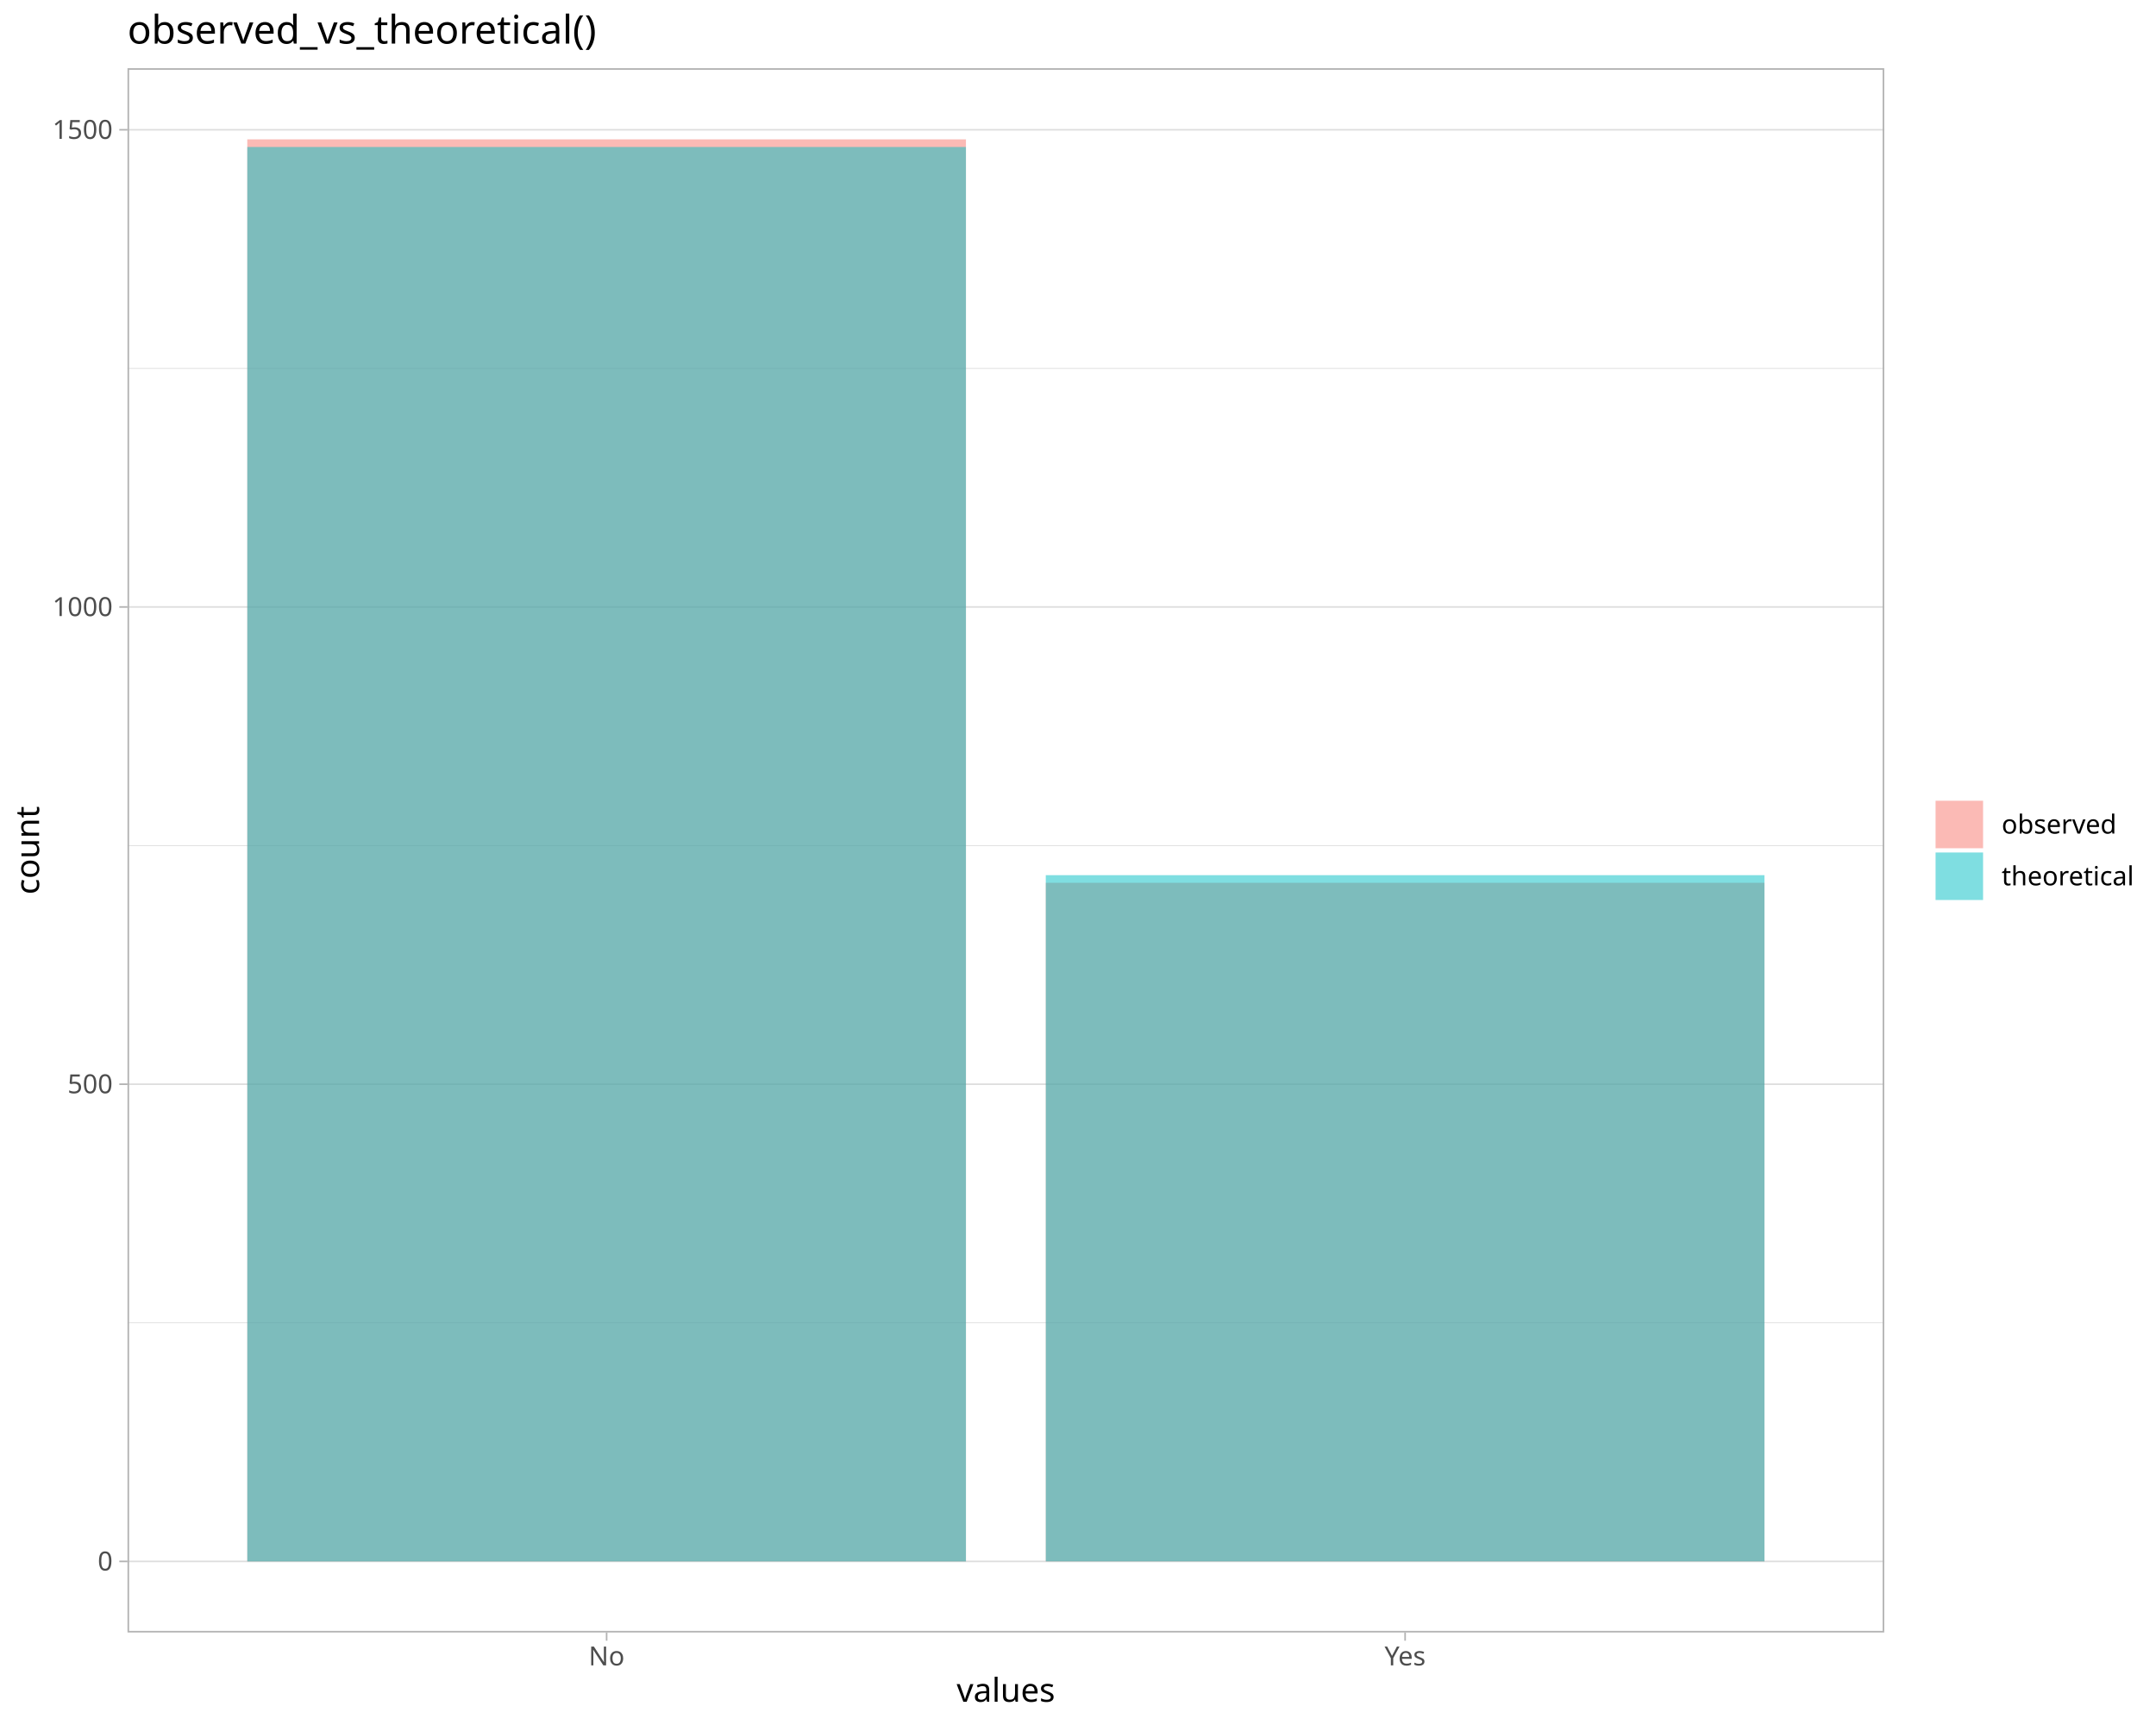
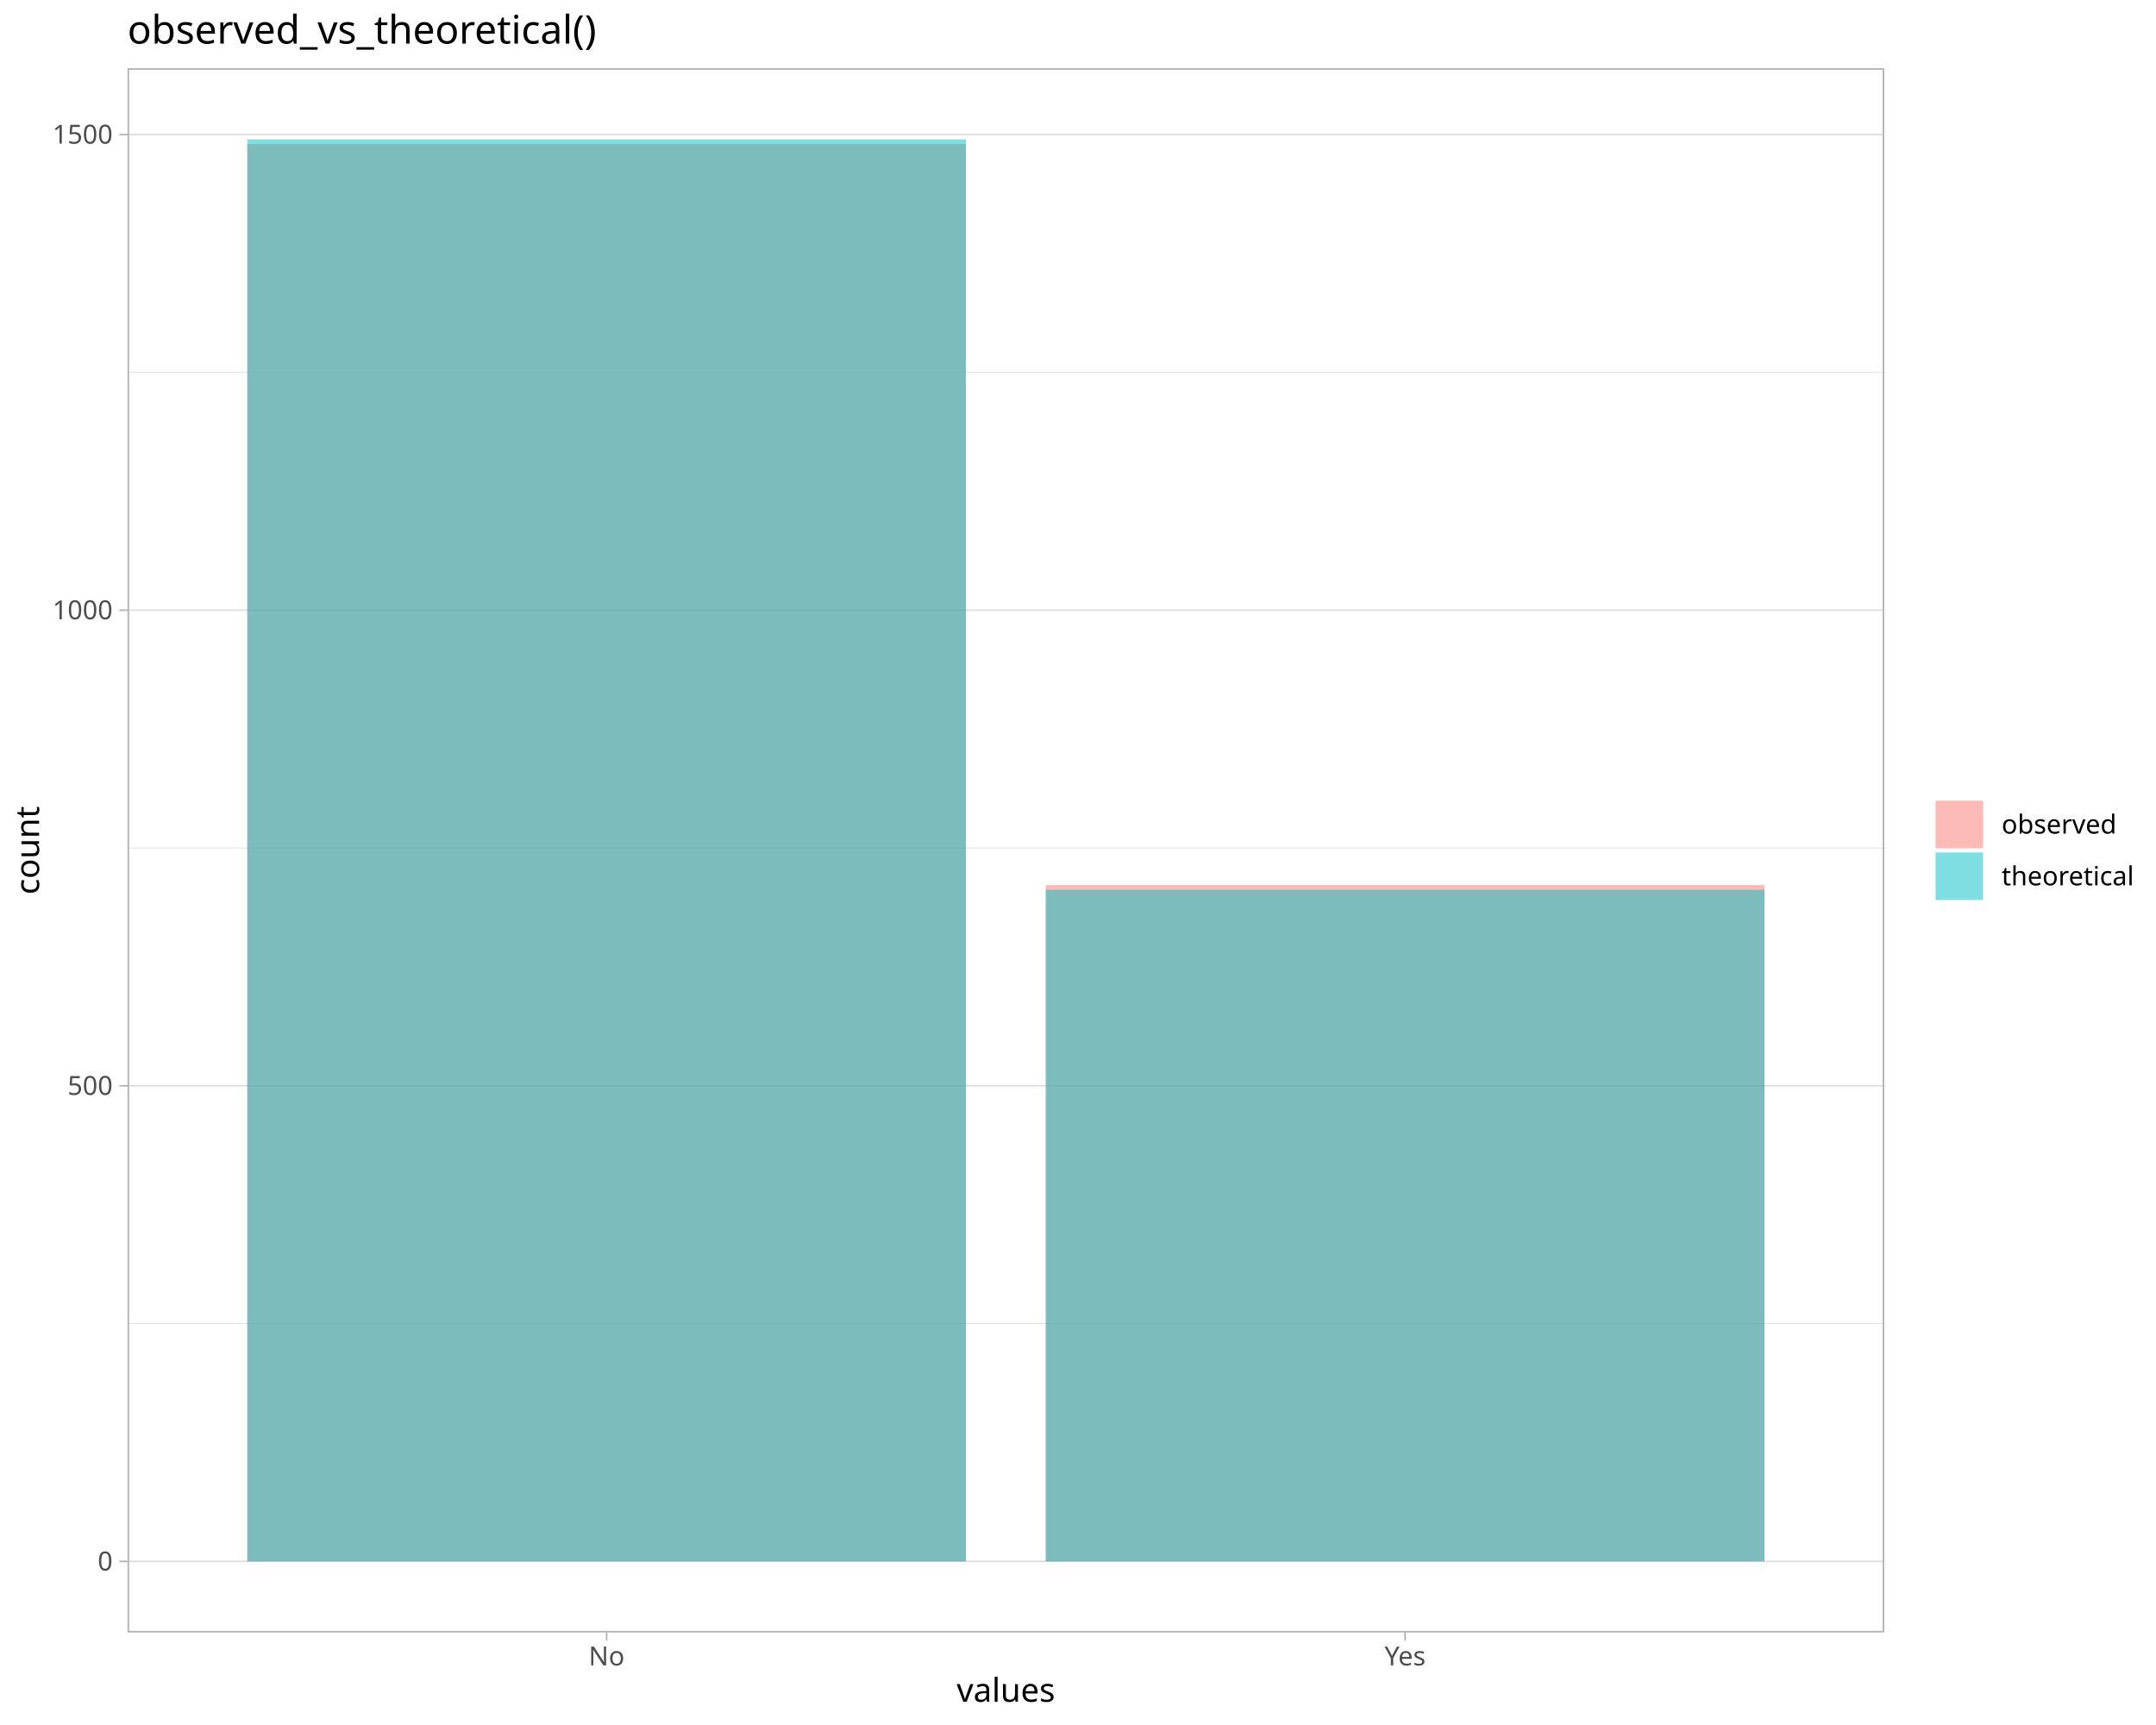
<svg xmlns="http://www.w3.org/2000/svg" class="svglite" data-engine-version="2.0" width="720.00pt" height="576.00pt" viewBox="0 0 720.00 576.00">
  <defs>
    <style type="text/css">
    .svglite line, .svglite polyline, .svglite polygon, .svglite path, .svglite rect, .svglite circle {
      fill: none;
      stroke: #000000;
      stroke-linecap: round;
      stroke-linejoin: round;
      stroke-miterlimit: 10.00;
    }
  </style>
  </defs>
  <rect width="100%" height="100%" style="stroke: none; fill: #FFFFFF;" />
  <defs>
    <clipPath id="cpMC4wMHw3MjAuMDB8MC4wMHw1NzYuMDA=">
      <rect x="0.00" y="0.00" width="720.00" height="576.00" />
    </clipPath>
  </defs>
  <g clip-path="url(#cpMC4wMHw3MjAuMDB8MC4wMHw1NzYuMDA=)">
    <rect x="0.00" y="0.00" width="720.00" height="576.00" style="stroke-width: 1.07; stroke: #FFFFFF; fill: #FFFFFF;" />
  </g>
  <defs>
    <clipPath id="cpNDIuNTh8NjI5LjI0fDIyLjc4fDU0NS4xMQ==">
      <rect x="42.58" y="22.78" width="586.66" height="522.33" />
    </clipPath>
  </defs>
  <g clip-path="url(#cpNDIuNTh8NjI5LjI0fDIyLjc4fDU0NS4xMQ==)">
    <rect x="42.58" y="22.78" width="586.66" height="522.33" style="stroke-width: 1.07; stroke: none; fill: #FFFFFF;" />
-     <polyline points="42.58,441.70 629.24,441.70 " style="stroke-width: 0.27; stroke: #DEDEDE; stroke-linecap: butt;" />
-     <polyline points="42.58,282.35 629.24,282.35 " style="stroke-width: 0.27; stroke: #DEDEDE; stroke-linecap: butt;" />
-     <polyline points="42.58,123.01 629.24,123.01 " style="stroke-width: 0.27; stroke: #DEDEDE; stroke-linecap: butt;" />
+     <polyline points="42.58,441.96 629.24,441.96 " style="stroke-width: 0.27; stroke: #DEDEDE; stroke-linecap: butt;" />
+     <polyline points="42.58,283.15 629.24,283.15 " style="stroke-width: 0.27; stroke: #DEDEDE; stroke-linecap: butt;" />
+     <polyline points="42.58,124.34 629.24,124.34 " style="stroke-width: 0.27; stroke: #DEDEDE; stroke-linecap: butt;" />
    <polyline points="42.58,521.37 629.24,521.37 " style="stroke-width: 0.53; stroke: #DEDEDE; stroke-linecap: butt;" />
-     <polyline points="42.58,362.03 629.24,362.03 " style="stroke-width: 0.53; stroke: #DEDEDE; stroke-linecap: butt;" />
-     <polyline points="42.58,202.68 629.24,202.68 " style="stroke-width: 0.53; stroke: #DEDEDE; stroke-linecap: butt;" />
-     <polyline points="42.58,43.34 629.24,43.34 " style="stroke-width: 0.53; stroke: #DEDEDE; stroke-linecap: butt;" />
-     <rect x="82.58" y="46.53" width="240.00" height="474.84" style="stroke-width: 1.07; stroke: none; stroke-linecap: butt; stroke-linejoin: miter; fill: #F8766D; fill-opacity: 0.50;" />
-     <rect x="82.58" y="49.08" width="240.00" height="472.30" style="stroke-width: 1.07; stroke: none; stroke-linecap: butt; stroke-linejoin: miter; fill: #00BFC4; fill-opacity: 0.50;" />
-     <rect x="349.24" y="294.78" width="240.00" height="226.59" style="stroke-width: 1.07; stroke: none; stroke-linecap: butt; stroke-linejoin: miter; fill: #F8766D; fill-opacity: 0.50;" />
-     <rect x="349.24" y="292.23" width="240.00" height="229.14" style="stroke-width: 1.07; stroke: none; stroke-linecap: butt; stroke-linejoin: miter; fill: #00BFC4; fill-opacity: 0.50;" />
+     <polyline points="42.58,362.56 629.24,362.56 " style="stroke-width: 0.53; stroke: #DEDEDE; stroke-linecap: butt;" />
+     <polyline points="42.58,203.75 629.24,203.75 " style="stroke-width: 0.53; stroke: #DEDEDE; stroke-linecap: butt;" />
+     <polyline points="42.58,44.94 629.24,44.94 " style="stroke-width: 0.53; stroke: #DEDEDE; stroke-linecap: butt;" />
+     <rect x="82.58" y="48.11" width="240.00" height="473.26" style="stroke-width: 1.07; stroke: none; stroke-linecap: butt; stroke-linejoin: miter; fill: #F8766D; fill-opacity: 0.50;" />
+     <rect x="82.58" y="46.53" width="240.00" height="474.84" style="stroke-width: 1.07; stroke: none; stroke-linecap: butt; stroke-linejoin: miter; fill: #00BFC4; fill-opacity: 0.50;" />
+     <rect x="349.24" y="295.54" width="240.00" height="225.83" style="stroke-width: 1.07; stroke: none; stroke-linecap: butt; stroke-linejoin: miter; fill: #F8766D; fill-opacity: 0.50;" />
+     <rect x="349.24" y="297.13" width="240.00" height="224.24" style="stroke-width: 1.07; stroke: none; stroke-linecap: butt; stroke-linejoin: miter; fill: #00BFC4; fill-opacity: 0.50;" />
    <rect x="42.58" y="22.78" width="586.66" height="522.33" style="stroke-width: 1.07; stroke: #B3B3B3;" />
  </g>
  <g clip-path="url(#cpMC4wMHw3MjAuMDB8MC4wMHw1NzYuMDA=)">
    <text x="37.65" y="524.40" text-anchor="end" style="font-size: 8.80px; fill: #4D4D4D; font-family: sans;" textLength="4.89px" lengthAdjust="spacingAndGlyphs">0</text>
-     <text x="37.65" y="365.05" text-anchor="end" style="font-size: 8.80px; fill: #4D4D4D; font-family: sans;" textLength="14.68px" lengthAdjust="spacingAndGlyphs">500</text>
-     <text x="37.65" y="205.71" text-anchor="end" style="font-size: 8.80px; fill: #4D4D4D; font-family: sans;" textLength="19.58px" lengthAdjust="spacingAndGlyphs">1000</text>
-     <text x="37.65" y="46.37" text-anchor="end" style="font-size: 8.80px; fill: #4D4D4D; font-family: sans;" textLength="19.58px" lengthAdjust="spacingAndGlyphs">1500</text>
+     <text x="37.65" y="365.59" text-anchor="end" style="font-size: 8.80px; fill: #4D4D4D; font-family: sans;" textLength="14.68px" lengthAdjust="spacingAndGlyphs">500</text>
+     <text x="37.65" y="206.78" text-anchor="end" style="font-size: 8.80px; fill: #4D4D4D; font-family: sans;" textLength="19.58px" lengthAdjust="spacingAndGlyphs">1000</text>
+     <text x="37.65" y="47.97" text-anchor="end" style="font-size: 8.80px; fill: #4D4D4D; font-family: sans;" textLength="19.58px" lengthAdjust="spacingAndGlyphs">1500</text>
    <polyline points="39.84,521.37 42.58,521.37 " style="stroke-width: 0.53; stroke: #B3B3B3; stroke-linecap: butt;" />
-     <polyline points="39.84,362.03 42.58,362.03 " style="stroke-width: 0.53; stroke: #B3B3B3; stroke-linecap: butt;" />
-     <polyline points="39.84,202.68 42.58,202.68 " style="stroke-width: 0.53; stroke: #B3B3B3; stroke-linecap: butt;" />
-     <polyline points="39.84,43.34 42.58,43.34 " style="stroke-width: 0.53; stroke: #B3B3B3; stroke-linecap: butt;" />
+     <polyline points="39.84,362.56 42.58,362.56 " style="stroke-width: 0.53; stroke: #B3B3B3; stroke-linecap: butt;" />
+     <polyline points="39.84,203.75 42.58,203.75 " style="stroke-width: 0.53; stroke: #B3B3B3; stroke-linecap: butt;" />
+     <polyline points="39.84,44.94 42.58,44.94 " style="stroke-width: 0.53; stroke: #B3B3B3; stroke-linecap: butt;" />
    <polyline points="202.58,547.85 202.58,545.11 " style="stroke-width: 0.53; stroke: #B3B3B3; stroke-linecap: butt;" />
    <polyline points="469.24,547.85 469.24,545.11 " style="stroke-width: 0.53; stroke: #B3B3B3; stroke-linecap: butt;" />
    <text x="202.58" y="556.10" text-anchor="middle" style="font-size: 8.80px; fill: #4D4D4D; font-family: sans;" textLength="11.25px" lengthAdjust="spacingAndGlyphs">No</text>
    <text x="469.24" y="556.10" text-anchor="middle" style="font-size: 8.80px; fill: #4D4D4D; font-family: sans;" textLength="15.17px" lengthAdjust="spacingAndGlyphs">Yes</text>
    <text x="335.91" y="568.24" text-anchor="middle" style="font-size: 11.00px; font-family: sans;" textLength="31.81px" lengthAdjust="spacingAndGlyphs">values</text>
    <text transform="translate(13.05,283.95) rotate(-90)" text-anchor="middle" style="font-size: 11.00px; font-family: sans;" textLength="26.91px" lengthAdjust="spacingAndGlyphs">count</text>
    <rect x="640.20" y="261.19" width="74.32" height="45.52" style="stroke-width: 1.07; stroke: none; fill: #FFFFFF;" />
    <rect x="645.68" y="266.67" width="17.28" height="17.28" style="stroke-width: 1.07; stroke: none; fill: #FFFFFF;" />
    <rect x="646.39" y="267.38" width="15.86" height="15.86" style="stroke-width: 1.07; stroke: none; stroke-linecap: butt; stroke-linejoin: miter; fill: #F8766D; fill-opacity: 0.50;" />
    <rect x="645.68" y="283.95" width="17.28" height="17.28" style="stroke-width: 1.07; stroke: none; fill: #FFFFFF;" />
    <rect x="646.39" y="284.66" width="15.86" height="15.86" style="stroke-width: 1.07; stroke: none; stroke-linecap: butt; stroke-linejoin: miter; fill: #00BFC4; fill-opacity: 0.50;" />
    <text x="668.44" y="278.34" style="font-size: 8.80px; font-family: sans;" textLength="36.21px" lengthAdjust="spacingAndGlyphs">observed</text>
    <text x="668.44" y="295.62" style="font-size: 8.80px; font-family: sans;" textLength="40.60px" lengthAdjust="spacingAndGlyphs">theoretical</text>
    <text x="42.58" y="14.56" style="font-size: 13.20px; font-family: sans;" textLength="151.91px" lengthAdjust="spacingAndGlyphs">observed_vs_theoretical()</text>
  </g>
</svg>
